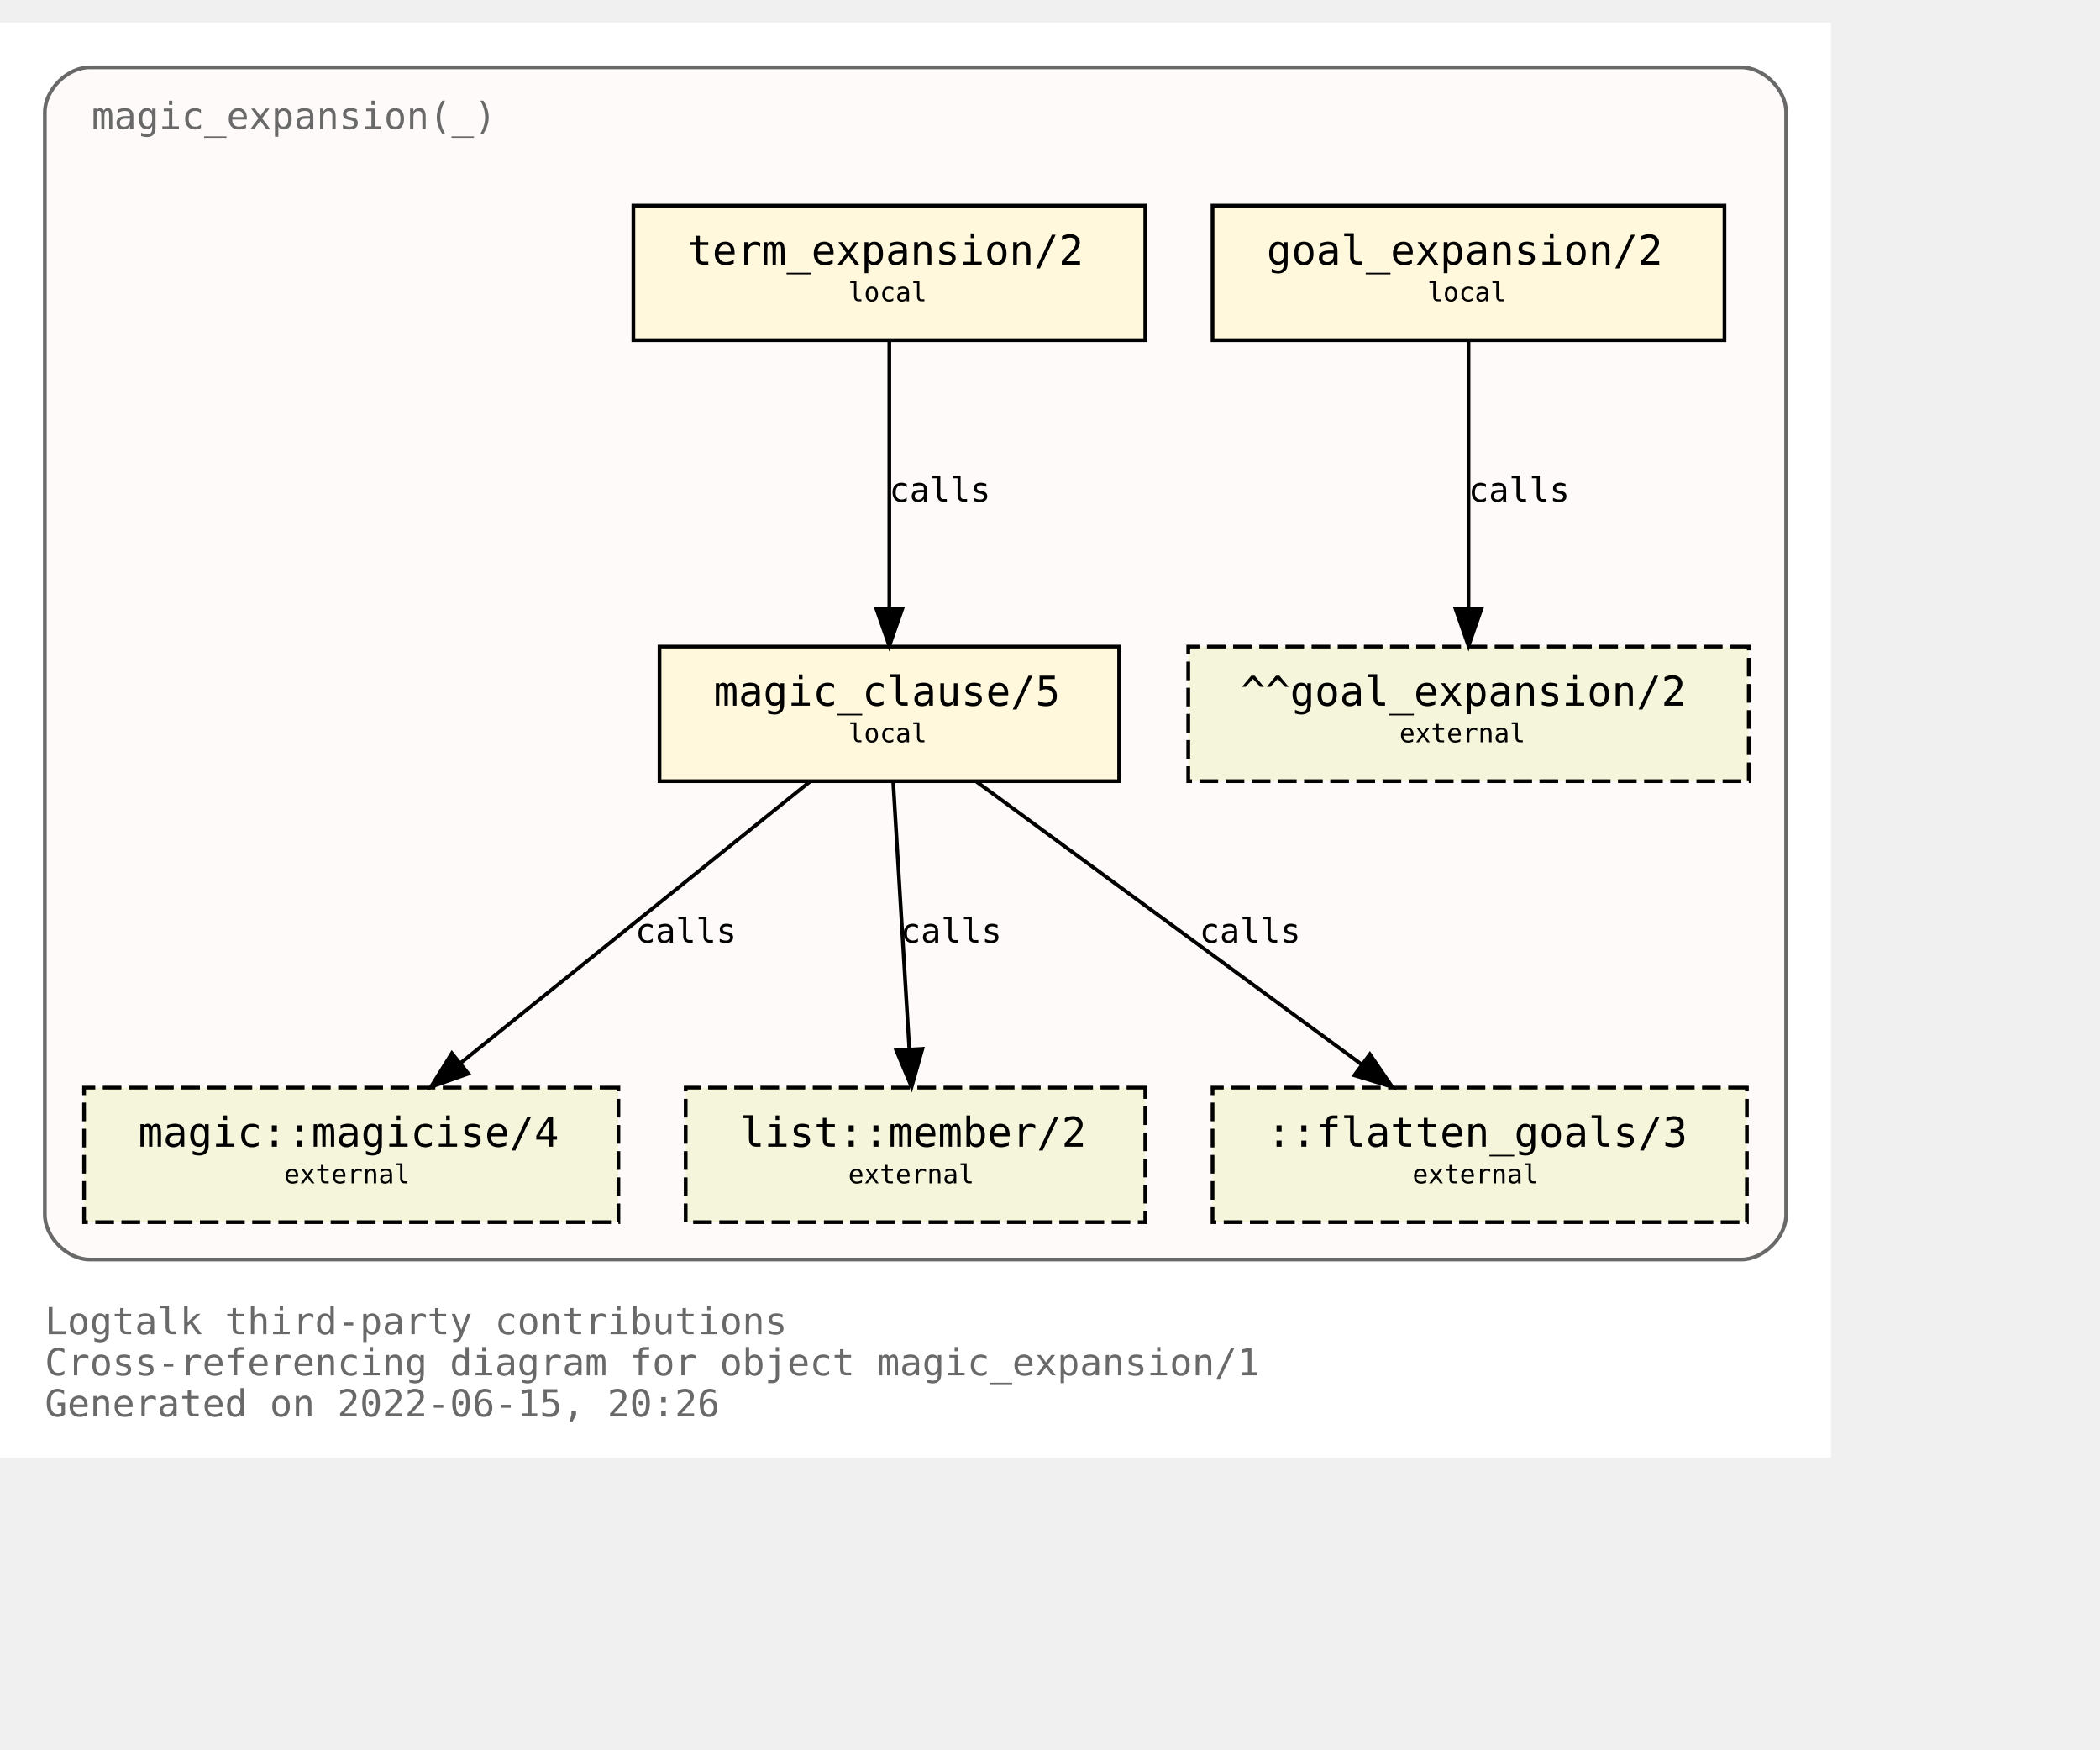
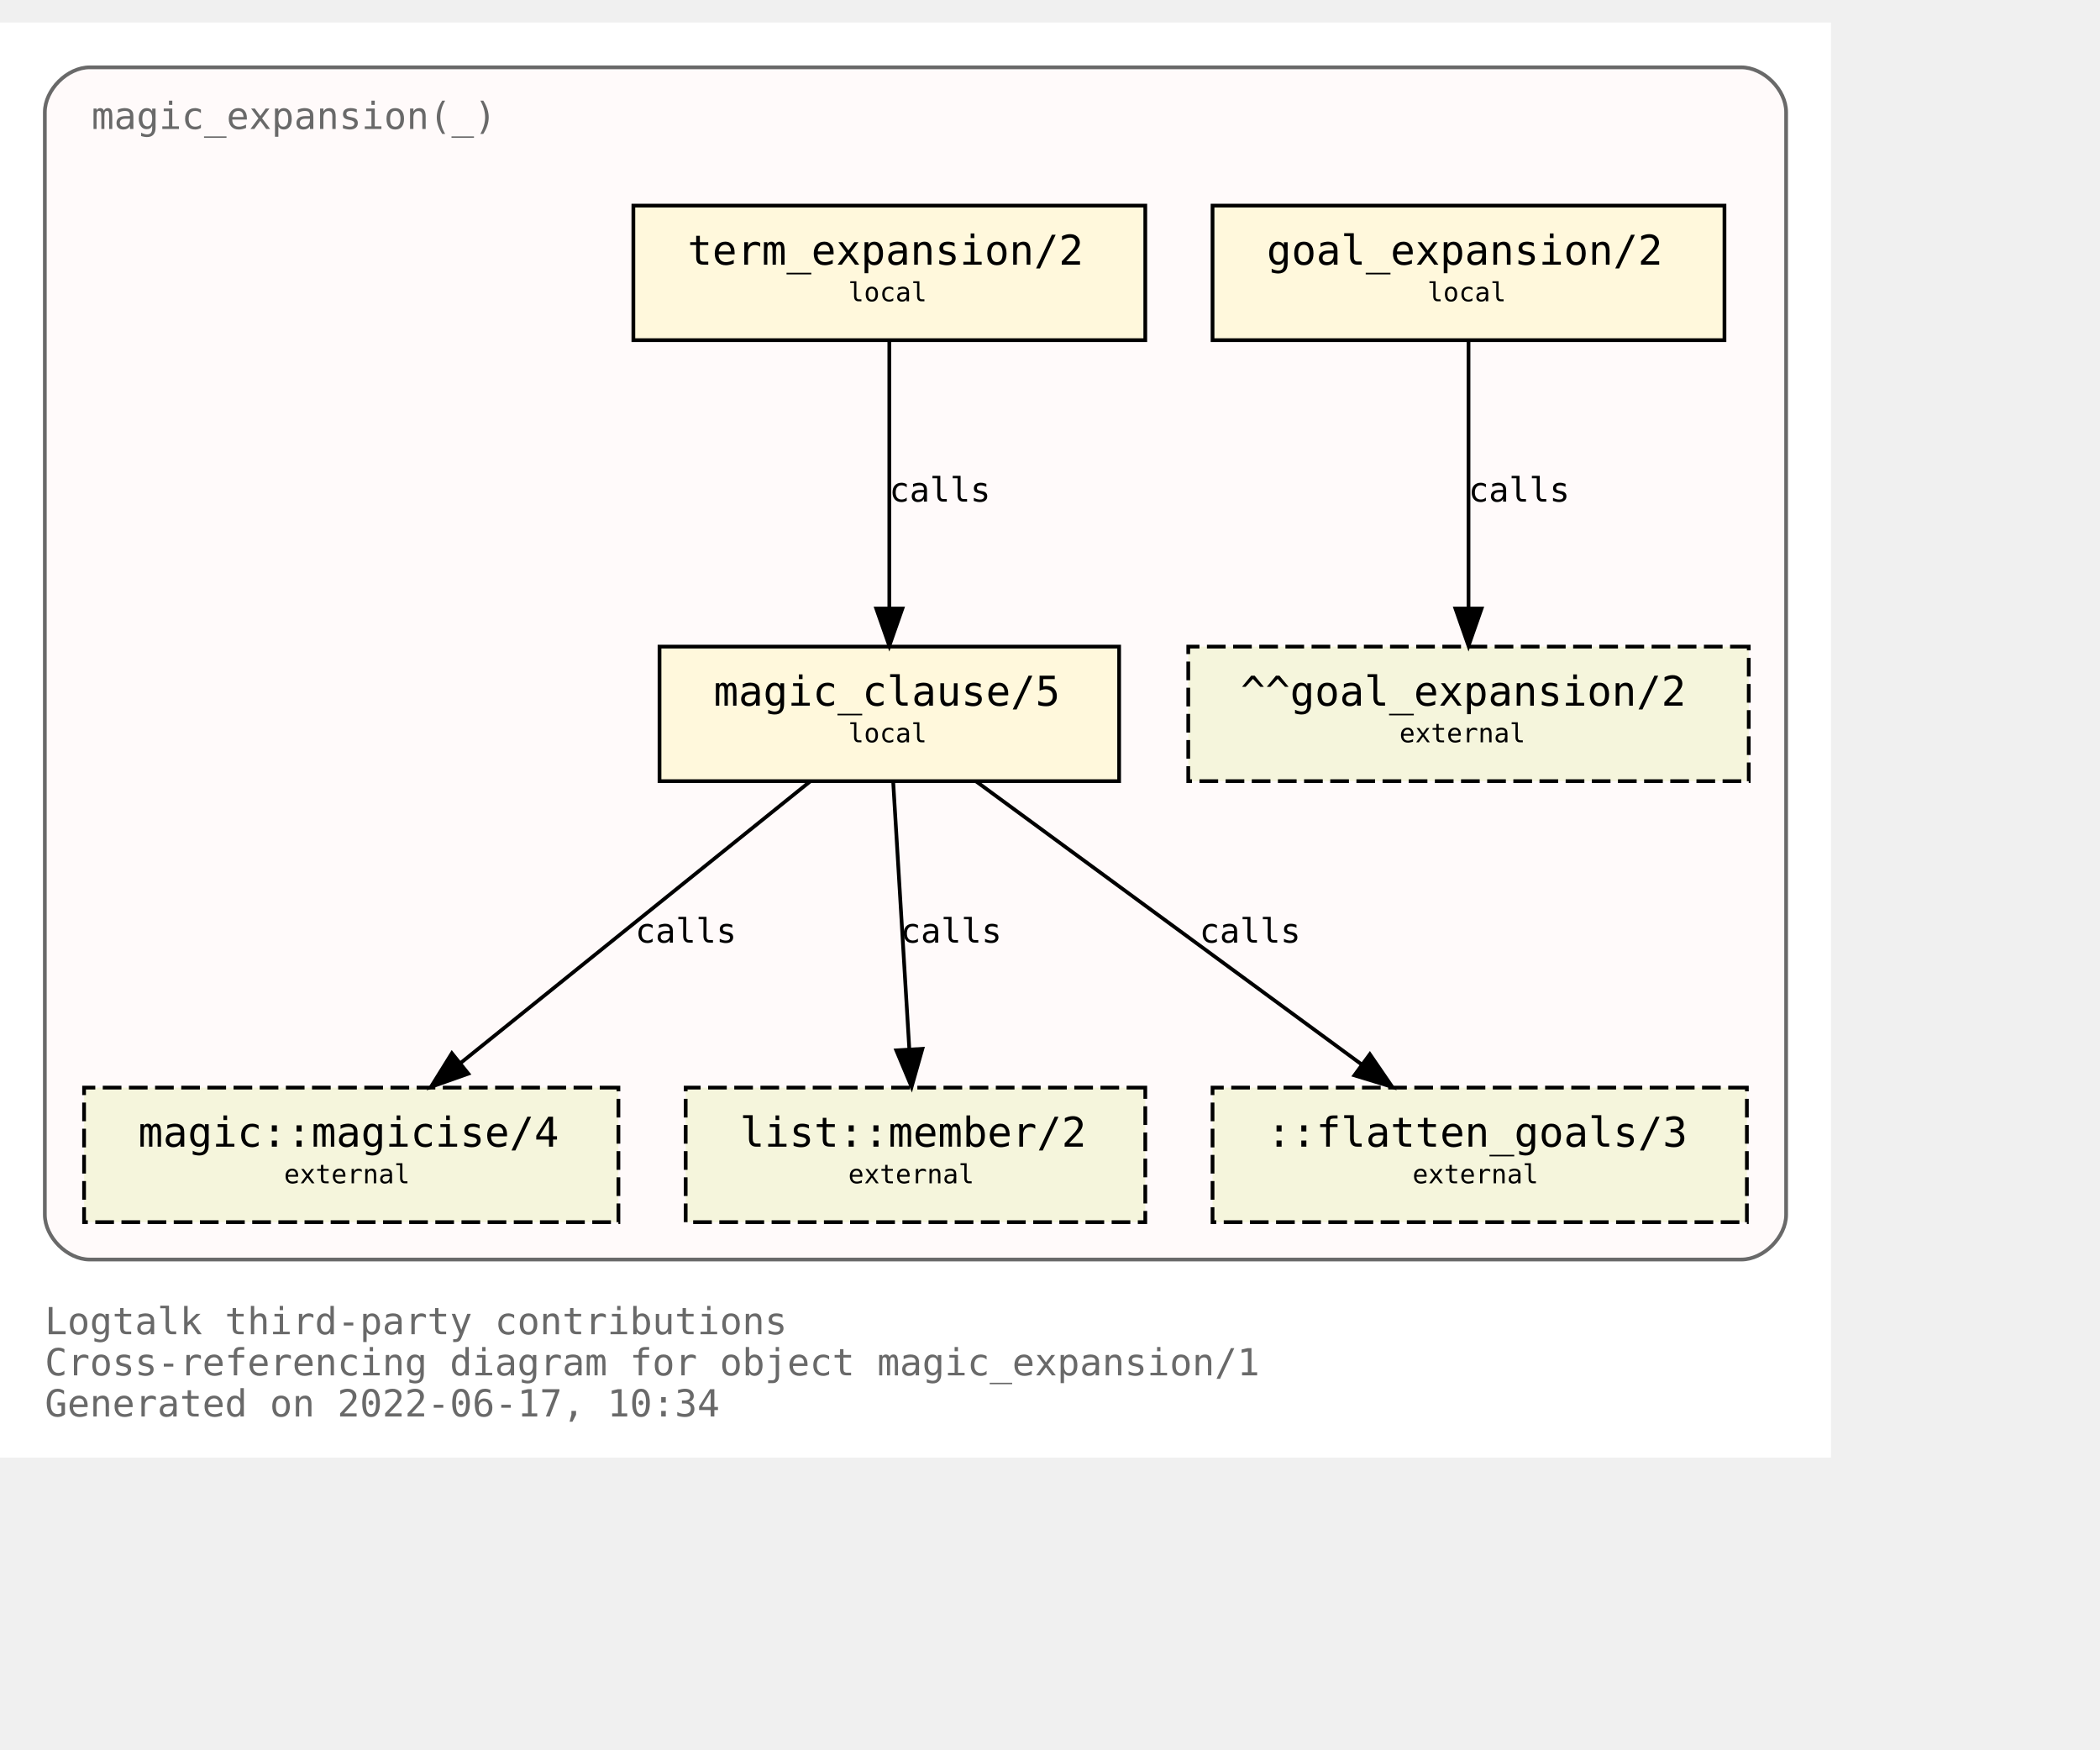
<svg xmlns="http://www.w3.org/2000/svg" xmlns:xlink="http://www.w3.org/1999/xlink" width="634pt" height="528pt" viewBox="72.00 72.00 562.00 456.00">
  <g id="graph0" class="graph" transform="scale(1 1) rotate(0) translate(76 452)">
    <polygon fill="white" stroke="transparent" points="-4,4 -4,-380 486,-380 486,4 -4,4" />
    <text text-anchor="start" x="8" y="-29" font-family="Monospace" font-size="10.00" fill="dimgray">Logtalk third-party contributions</text>
    <text text-anchor="start" x="8" y="-18" font-family="Monospace" font-size="10.00" fill="dimgray">Cross-referencing diagram for object magic_expansion/1</text>
-     <text text-anchor="start" x="8" y="-7" font-family="Monospace" font-size="10.00" fill="dimgray">Generated on 2022-06-15, 20:26</text>
+     <text text-anchor="start" x="8" y="-7" font-family="Monospace" font-size="10.00" fill="dimgray">Generated on 2022-06-17, 10:34</text>
    <g id="clust1" class="cluster">
      <g id="a_clust1">
        <a xlink:title="magic_expansion(_)">
          <path fill="snow" stroke="dimgray" d="M20,-49C20,-49 462,-49 462,-49 468,-49 474,-55 474,-61 474,-61 474,-356 474,-356 474,-362 468,-368 462,-368 462,-368 20,-368 20,-368 14,-368 8,-362 8,-356 8,-356 8,-61 8,-61 8,-55 14,-49 20,-49" />
          <g id="a_clust1_0">
-             <a xlink:href="https://github.com/LogtalkDotOrg/logtalk3/tree/97f68015cd02c25ab0cfccf279eecadc89630097/contributions/verdi_neruda/magic_expansion.lgt" xlink:title="https://github.com/LogtalkDotOrg/logtalk3/tree/97f68015cd02c25ab0cfccf279eecadc89630097/contributions/verdi_neruda/magic_expansion.lgt">
+             <a xlink:href="https://github.com/LogtalkDotOrg/logtalk3/tree/8fa54fd6e70e99ff82a0f54090b1d1ac43da1ef7/contributions/verdi_neruda/magic_expansion.lgt" xlink:title="https://github.com/LogtalkDotOrg/logtalk3/tree/8fa54fd6e70e99ff82a0f54090b1d1ac43da1ef7/contributions/verdi_neruda/magic_expansion.lgt">
              <text text-anchor="start" x="20.5" y="-351.5" font-family="Monospace" font-size="10.00" fill="dimgray">magic_expansion(_)</text>
            </a>
          </g>
        </a>
      </g>
    </g>
    <g id="node1" class="node">
      <g id="a_node1">
-         <a xlink:href="https://github.com/LogtalkDotOrg/logtalk3/tree/97f68015cd02c25ab0cfccf279eecadc89630097/contributions/verdi_neruda/magic_expansion.lgt#L51" xlink:title="https://github.com/LogtalkDotOrg/logtalk3/tree/97f68015cd02c25ab0cfccf279eecadc89630097/contributions/verdi_neruda/magic_expansion.lgt#L51">
+         <a xlink:href="https://github.com/LogtalkDotOrg/logtalk3/tree/8fa54fd6e70e99ff82a0f54090b1d1ac43da1ef7/contributions/verdi_neruda/magic_expansion.lgt#L51" xlink:title="https://github.com/LogtalkDotOrg/logtalk3/tree/8fa54fd6e70e99ff82a0f54090b1d1ac43da1ef7/contributions/verdi_neruda/magic_expansion.lgt#L51">
          <polygon fill="cornsilk" stroke="black" points="457.5,-331 320.5,-331 320.5,-295 457.5,-295 457.5,-331" />
          <text text-anchor="start" x="329" y="-315.8" font-family="Monospace" font-size="9.00"> </text>
          <text text-anchor="start" x="335" y="-315.2" font-family="Monospace" font-size="11.00">goal_expansion/2</text>
          <text text-anchor="start" x="444" y="-315.8" font-family="Monospace" font-size="9.00"> </text>
          <text text-anchor="start" x="329" y="-304.8" font-family="Monospace" font-size="9.00"> </text>
          <text text-anchor="start" x="378" y="-305.4" font-family="Monospace" font-size="7.00">local</text>
          <text text-anchor="start" x="444" y="-304.8" font-family="Monospace" font-size="9.00"> </text>
        </a>
      </g>
    </g>
    <g id="node7" class="node">
      <polygon fill="beige" stroke="black" stroke-dasharray="5,2" points="464,-213 314,-213 314,-177 464,-177 464,-213" />
      <text text-anchor="start" x="322" y="-197.8" font-family="Monospace" font-size="9.00"> </text>
      <text text-anchor="start" x="328" y="-197.2" font-family="Monospace" font-size="11.00">^^goal_expansion/2</text>
      <text text-anchor="start" x="450" y="-197.8" font-family="Monospace" font-size="9.00"> </text>
      <text text-anchor="start" x="322" y="-186.8" font-family="Monospace" font-size="9.00"> </text>
      <text text-anchor="start" x="370.5" y="-187.4" font-family="Monospace" font-size="7.00">external</text>
      <text text-anchor="start" x="450" y="-186.8" font-family="Monospace" font-size="9.00"> </text>
    </g>
    <g id="edge3" class="edge">
      <g id="a_edge3">
-         <a xlink:href="https://github.com/LogtalkDotOrg/logtalk3/tree/97f68015cd02c25ab0cfccf279eecadc89630097/contributions/verdi_neruda/magic_expansion.lgt#L51" xlink:title="calls">
+         <a xlink:href="https://github.com/LogtalkDotOrg/logtalk3/tree/8fa54fd6e70e99ff82a0f54090b1d1ac43da1ef7/contributions/verdi_neruda/magic_expansion.lgt#L51" xlink:title="calls">
          <path fill="none" stroke="black" d="M389,-294.88C389,-276.04 389,-245.47 389,-223.3" />
          <polygon fill="black" stroke="black" points="392.5,-223.19 389,-213.19 385.5,-223.19 392.5,-223.19" />
        </a>
      </g>
      <g id="a_edge3-label">
-         <a xlink:href="https://github.com/LogtalkDotOrg/logtalk3/tree/97f68015cd02c25ab0cfccf279eecadc89630097/contributions/verdi_neruda/magic_expansion.lgt#L51" xlink:title="https://github.com/LogtalkDotOrg/logtalk3/tree/97f68015cd02c25ab0cfccf279eecadc89630097/contributions/verdi_neruda/magic_expansion.lgt#L51">
+         <a xlink:href="https://github.com/LogtalkDotOrg/logtalk3/tree/8fa54fd6e70e99ff82a0f54090b1d1ac43da1ef7/contributions/verdi_neruda/magic_expansion.lgt#L51" xlink:title="https://github.com/LogtalkDotOrg/logtalk3/tree/8fa54fd6e70e99ff82a0f54090b1d1ac43da1ef7/contributions/verdi_neruda/magic_expansion.lgt#L51">
          <text text-anchor="start" x="389" y="-251.8" font-family="Monospace" font-size="9.00">calls</text>
        </a>
      </g>
    </g>
    <g id="node2" class="node">
      <g id="a_node2">
-         <a xlink:href="https://github.com/LogtalkDotOrg/logtalk3/tree/97f68015cd02c25ab0cfccf279eecadc89630097/contributions/verdi_neruda/magic_expansion.lgt#L54" xlink:title="https://github.com/LogtalkDotOrg/logtalk3/tree/97f68015cd02c25ab0cfccf279eecadc89630097/contributions/verdi_neruda/magic_expansion.lgt#L54">
+         <a xlink:href="https://github.com/LogtalkDotOrg/logtalk3/tree/8fa54fd6e70e99ff82a0f54090b1d1ac43da1ef7/contributions/verdi_neruda/magic_expansion.lgt#L54" xlink:title="https://github.com/LogtalkDotOrg/logtalk3/tree/8fa54fd6e70e99ff82a0f54090b1d1ac43da1ef7/contributions/verdi_neruda/magic_expansion.lgt#L54">
          <polygon fill="cornsilk" stroke="black" points="302.5,-331 165.5,-331 165.5,-295 302.5,-295 302.5,-331" />
          <text text-anchor="start" x="174" y="-315.8" font-family="Monospace" font-size="9.00"> </text>
          <text text-anchor="start" x="180" y="-315.2" font-family="Monospace" font-size="11.00">term_expansion/2</text>
          <text text-anchor="start" x="289" y="-315.8" font-family="Monospace" font-size="9.00"> </text>
          <text text-anchor="start" x="174" y="-304.8" font-family="Monospace" font-size="9.00"> </text>
          <text text-anchor="start" x="223" y="-305.4" font-family="Monospace" font-size="7.00">local</text>
          <text text-anchor="start" x="289" y="-304.8" font-family="Monospace" font-size="9.00"> </text>
        </a>
      </g>
    </g>
    <g id="node3" class="node">
      <g id="a_node3">
-         <a xlink:href="https://github.com/LogtalkDotOrg/logtalk3/tree/97f68015cd02c25ab0cfccf279eecadc89630097/contributions/verdi_neruda/magic_expansion.lgt#L61" xlink:title="https://github.com/LogtalkDotOrg/logtalk3/tree/97f68015cd02c25ab0cfccf279eecadc89630097/contributions/verdi_neruda/magic_expansion.lgt#L61">
+         <a xlink:href="https://github.com/LogtalkDotOrg/logtalk3/tree/8fa54fd6e70e99ff82a0f54090b1d1ac43da1ef7/contributions/verdi_neruda/magic_expansion.lgt#L61" xlink:title="https://github.com/LogtalkDotOrg/logtalk3/tree/8fa54fd6e70e99ff82a0f54090b1d1ac43da1ef7/contributions/verdi_neruda/magic_expansion.lgt#L61">
          <polygon fill="cornsilk" stroke="black" points="295.5,-213 172.5,-213 172.5,-177 295.5,-177 295.5,-213" />
          <text text-anchor="start" x="181" y="-197.8" font-family="Monospace" font-size="9.00"> </text>
          <text text-anchor="start" x="187" y="-197.2" font-family="Monospace" font-size="11.00">magic_clause/5</text>
          <text text-anchor="start" x="282" y="-197.8" font-family="Monospace" font-size="9.00"> </text>
          <text text-anchor="start" x="181" y="-186.8" font-family="Monospace" font-size="9.00"> </text>
          <text text-anchor="start" x="223" y="-187.4" font-family="Monospace" font-size="7.00">local</text>
          <text text-anchor="start" x="282" y="-186.8" font-family="Monospace" font-size="9.00"> </text>
        </a>
      </g>
    </g>
    <g id="edge1" class="edge">
      <g id="a_edge1">
-         <a xlink:href="https://github.com/LogtalkDotOrg/logtalk3/tree/97f68015cd02c25ab0cfccf279eecadc89630097/contributions/verdi_neruda/magic_expansion.lgt#L54" xlink:title="calls">
+         <a xlink:href="https://github.com/LogtalkDotOrg/logtalk3/tree/8fa54fd6e70e99ff82a0f54090b1d1ac43da1ef7/contributions/verdi_neruda/magic_expansion.lgt#L54" xlink:title="calls">
          <path fill="none" stroke="black" d="M234,-294.88C234,-276.04 234,-245.47 234,-223.3" />
          <polygon fill="black" stroke="black" points="237.5,-223.19 234,-213.19 230.5,-223.19 237.5,-223.19" />
        </a>
      </g>
      <g id="a_edge1-label">
-         <a xlink:href="https://github.com/LogtalkDotOrg/logtalk3/tree/97f68015cd02c25ab0cfccf279eecadc89630097/contributions/verdi_neruda/magic_expansion.lgt#L54" xlink:title="https://github.com/LogtalkDotOrg/logtalk3/tree/97f68015cd02c25ab0cfccf279eecadc89630097/contributions/verdi_neruda/magic_expansion.lgt#L54">
+         <a xlink:href="https://github.com/LogtalkDotOrg/logtalk3/tree/8fa54fd6e70e99ff82a0f54090b1d1ac43da1ef7/contributions/verdi_neruda/magic_expansion.lgt#L54" xlink:title="https://github.com/LogtalkDotOrg/logtalk3/tree/8fa54fd6e70e99ff82a0f54090b1d1ac43da1ef7/contributions/verdi_neruda/magic_expansion.lgt#L54">
          <text text-anchor="start" x="234" y="-251.8" font-family="Monospace" font-size="9.00">calls</text>
        </a>
      </g>
    </g>
    <g id="node4" class="node">
      <g id="a_node4">
        <a xlink:href="https://logtalk.org/library/magic_0.html#magicise/4" xlink:title="https://logtalk.org/library/magic_0.html#magicise/4">
          <polygon fill="beige" stroke="black" stroke-dasharray="5,2" points="161.5,-95 18.5,-95 18.5,-59 161.5,-59 161.5,-95" />
          <text text-anchor="start" x="27" y="-79.8" font-family="Monospace" font-size="9.00"> </text>
          <text text-anchor="start" x="33" y="-79.2" font-family="Monospace" font-size="11.00">magic::magicise/4</text>
          <text text-anchor="start" x="148" y="-79.8" font-family="Monospace" font-size="9.00"> </text>
          <text text-anchor="start" x="27" y="-68.8" font-family="Monospace" font-size="9.00"> </text>
          <text text-anchor="start" x="72" y="-69.4" font-family="Monospace" font-size="7.00">external</text>
          <text text-anchor="start" x="148" y="-68.8" font-family="Monospace" font-size="9.00"> </text>
        </a>
      </g>
    </g>
    <g id="edge4" class="edge">
      <g id="a_edge4">
-         <a xlink:href="https://github.com/LogtalkDotOrg/logtalk3/tree/97f68015cd02c25ab0cfccf279eecadc89630097/contributions/verdi_neruda/magic_expansion.lgt#L61" xlink:title="calls">
+         <a xlink:href="https://github.com/LogtalkDotOrg/logtalk3/tree/8fa54fd6e70e99ff82a0f54090b1d1ac43da1ef7/contributions/verdi_neruda/magic_expansion.lgt#L61" xlink:title="calls">
          <path fill="none" stroke="black" d="M212.75,-176.88C187.97,-156.92 146.88,-123.82 119.13,-101.47" />
          <polygon fill="black" stroke="black" points="121.32,-98.73 111.33,-95.19 116.93,-104.19 121.32,-98.73" />
        </a>
      </g>
      <g id="a_edge4-label">
-         <a xlink:href="https://github.com/LogtalkDotOrg/logtalk3/tree/97f68015cd02c25ab0cfccf279eecadc89630097/contributions/verdi_neruda/magic_expansion.lgt#L61" xlink:title="https://github.com/LogtalkDotOrg/logtalk3/tree/97f68015cd02c25ab0cfccf279eecadc89630097/contributions/verdi_neruda/magic_expansion.lgt#L61">
+         <a xlink:href="https://github.com/LogtalkDotOrg/logtalk3/tree/8fa54fd6e70e99ff82a0f54090b1d1ac43da1ef7/contributions/verdi_neruda/magic_expansion.lgt#L61" xlink:title="https://github.com/LogtalkDotOrg/logtalk3/tree/8fa54fd6e70e99ff82a0f54090b1d1ac43da1ef7/contributions/verdi_neruda/magic_expansion.lgt#L61">
          <text text-anchor="start" x="166" y="-133.8" font-family="Monospace" font-size="9.00">calls</text>
        </a>
      </g>
    </g>
    <g id="node5" class="node">
      <g id="a_node5">
        <a xlink:href="https://logtalk.org/library/listp_0.html#member/2" xlink:title="https://logtalk.org/library/listp_0.html#member/2">
          <polygon fill="beige" stroke="black" stroke-dasharray="5,2" points="302.5,-95 179.5,-95 179.5,-59 302.5,-59 302.5,-95" />
          <text text-anchor="start" x="188" y="-79.8" font-family="Monospace" font-size="9.00"> </text>
          <text text-anchor="start" x="194" y="-79.2" font-family="Monospace" font-size="11.00">list::member/2</text>
          <text text-anchor="start" x="289" y="-79.8" font-family="Monospace" font-size="9.00"> </text>
          <text text-anchor="start" x="188" y="-68.8" font-family="Monospace" font-size="9.00"> </text>
          <text text-anchor="start" x="223" y="-69.4" font-family="Monospace" font-size="7.00">external</text>
          <text text-anchor="start" x="289" y="-68.8" font-family="Monospace" font-size="9.00"> </text>
        </a>
      </g>
    </g>
    <g id="edge5" class="edge">
      <g id="a_edge5">
-         <a xlink:href="https://github.com/LogtalkDotOrg/logtalk3/tree/97f68015cd02c25ab0cfccf279eecadc89630097/contributions/verdi_neruda/magic_expansion.lgt#L61" xlink:title="calls">
+         <a xlink:href="https://github.com/LogtalkDotOrg/logtalk3/tree/8fa54fd6e70e99ff82a0f54090b1d1ac43da1ef7/contributions/verdi_neruda/magic_expansion.lgt#L61" xlink:title="calls">
          <path fill="none" stroke="black" d="M235.03,-176.88C236.17,-158.04 238.01,-127.47 239.35,-105.3" />
          <polygon fill="black" stroke="black" points="242.85,-105.38 239.96,-95.19 235.87,-104.96 242.85,-105.38" />
        </a>
      </g>
      <g id="a_edge5-label">
-         <a xlink:href="https://github.com/LogtalkDotOrg/logtalk3/tree/97f68015cd02c25ab0cfccf279eecadc89630097/contributions/verdi_neruda/magic_expansion.lgt#L61" xlink:title="https://github.com/LogtalkDotOrg/logtalk3/tree/97f68015cd02c25ab0cfccf279eecadc89630097/contributions/verdi_neruda/magic_expansion.lgt#L61">
+         <a xlink:href="https://github.com/LogtalkDotOrg/logtalk3/tree/8fa54fd6e70e99ff82a0f54090b1d1ac43da1ef7/contributions/verdi_neruda/magic_expansion.lgt#L61" xlink:title="https://github.com/LogtalkDotOrg/logtalk3/tree/8fa54fd6e70e99ff82a0f54090b1d1ac43da1ef7/contributions/verdi_neruda/magic_expansion.lgt#L61">
          <text text-anchor="start" x="237" y="-133.8" font-family="Monospace" font-size="9.00">calls</text>
        </a>
      </g>
    </g>
    <g id="node6" class="node">
      <polygon fill="beige" stroke="black" stroke-dasharray="5,2" points="463.5,-95 320.5,-95 320.5,-59 463.5,-59 463.5,-95" />
      <text text-anchor="start" x="329" y="-79.8" font-family="Monospace" font-size="9.00"> </text>
      <text text-anchor="start" x="335" y="-79.2" font-family="Monospace" font-size="11.00">::flatten_goals/3</text>
      <text text-anchor="start" x="450" y="-79.8" font-family="Monospace" font-size="9.00"> </text>
      <text text-anchor="start" x="329" y="-68.8" font-family="Monospace" font-size="9.00"> </text>
      <text text-anchor="start" x="374" y="-69.4" font-family="Monospace" font-size="7.00">external</text>
      <text text-anchor="start" x="450" y="-68.8" font-family="Monospace" font-size="9.00"> </text>
    </g>
    <g id="edge2" class="edge">
      <g id="a_edge2">
-         <a xlink:href="https://github.com/LogtalkDotOrg/logtalk3/tree/97f68015cd02c25ab0cfccf279eecadc89630097/contributions/verdi_neruda/magic_expansion.lgt#L61" xlink:title="calls">
+         <a xlink:href="https://github.com/LogtalkDotOrg/logtalk3/tree/8fa54fd6e70e99ff82a0f54090b1d1ac43da1ef7/contributions/verdi_neruda/magic_expansion.lgt#L61" xlink:title="calls">
          <path fill="none" stroke="black" d="M257.31,-176.88C284.62,-156.84 329.98,-123.53 360.43,-101.18" />
          <polygon fill="black" stroke="black" points="362.6,-103.93 368.59,-95.19 358.46,-98.28 362.6,-103.93" />
        </a>
      </g>
      <g id="a_edge2-label">
-         <a xlink:href="https://github.com/LogtalkDotOrg/logtalk3/tree/97f68015cd02c25ab0cfccf279eecadc89630097/contributions/verdi_neruda/magic_expansion.lgt#L61" xlink:title="https://github.com/LogtalkDotOrg/logtalk3/tree/97f68015cd02c25ab0cfccf279eecadc89630097/contributions/verdi_neruda/magic_expansion.lgt#L61">
+         <a xlink:href="https://github.com/LogtalkDotOrg/logtalk3/tree/8fa54fd6e70e99ff82a0f54090b1d1ac43da1ef7/contributions/verdi_neruda/magic_expansion.lgt#L61" xlink:title="https://github.com/LogtalkDotOrg/logtalk3/tree/8fa54fd6e70e99ff82a0f54090b1d1ac43da1ef7/contributions/verdi_neruda/magic_expansion.lgt#L61">
          <text text-anchor="start" x="317" y="-133.8" font-family="Monospace" font-size="9.00">calls</text>
        </a>
      </g>
    </g>
  </g>
</svg>
